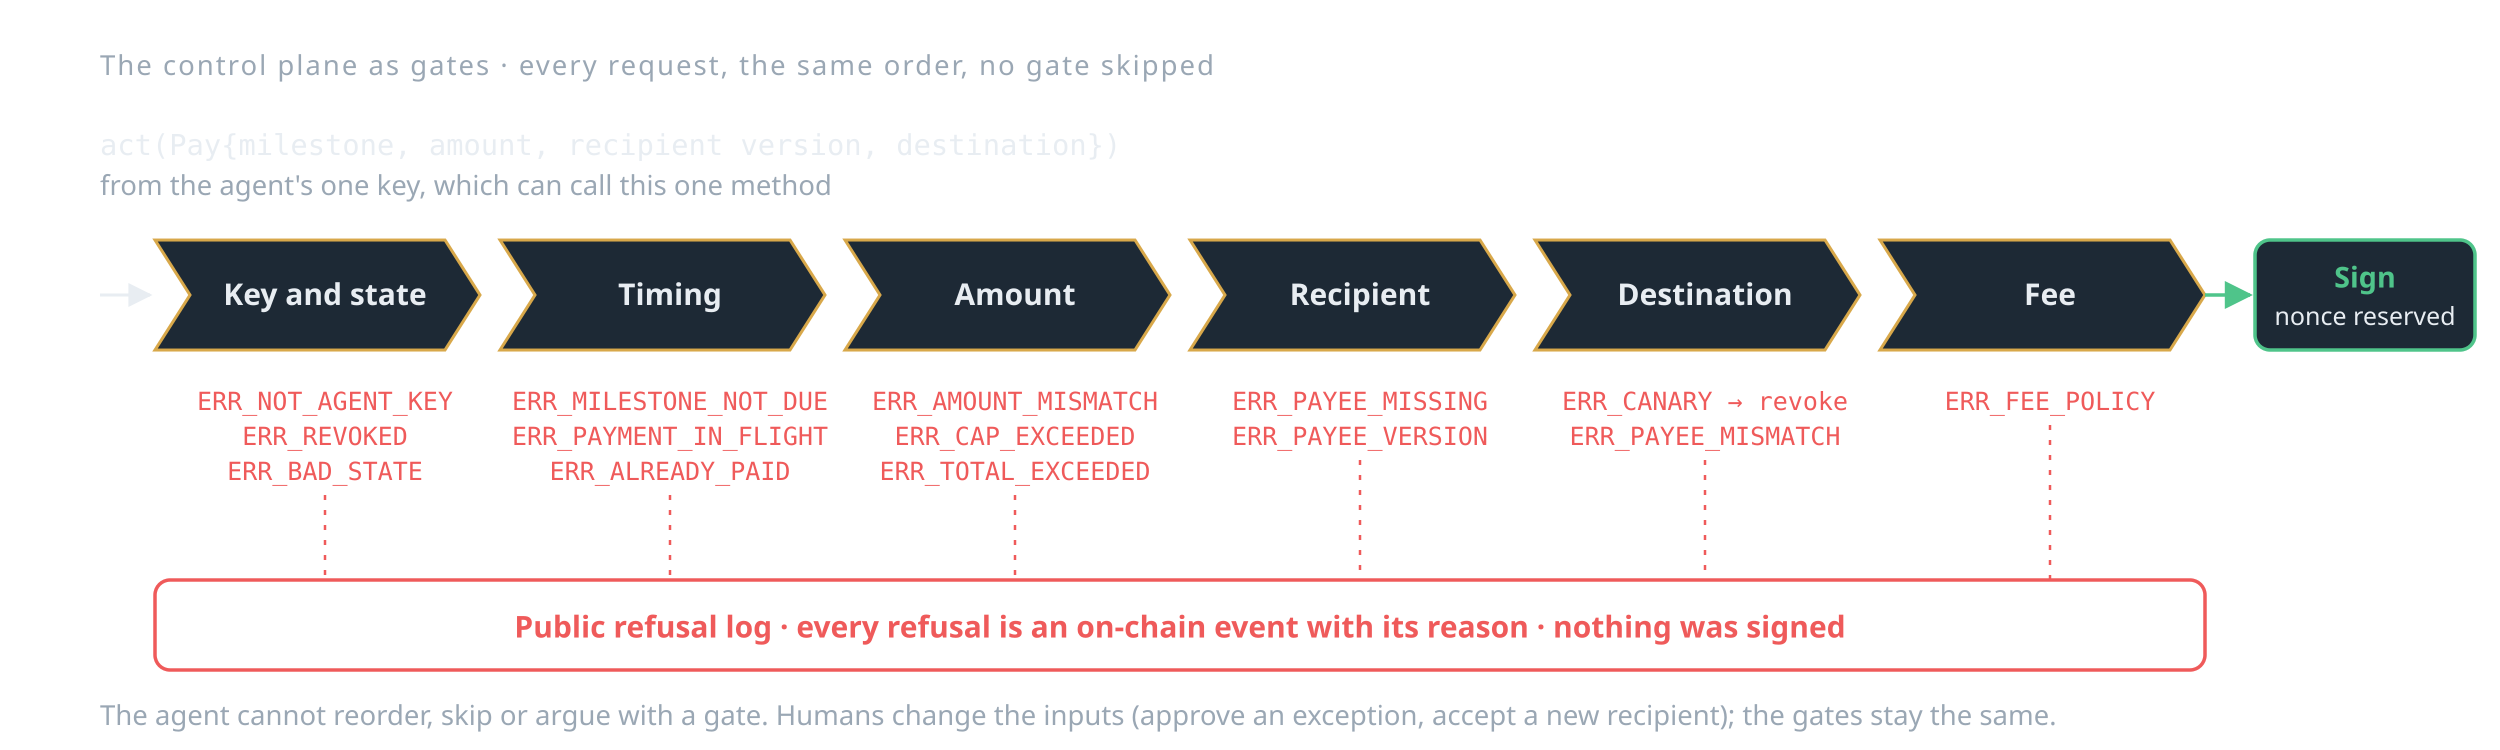
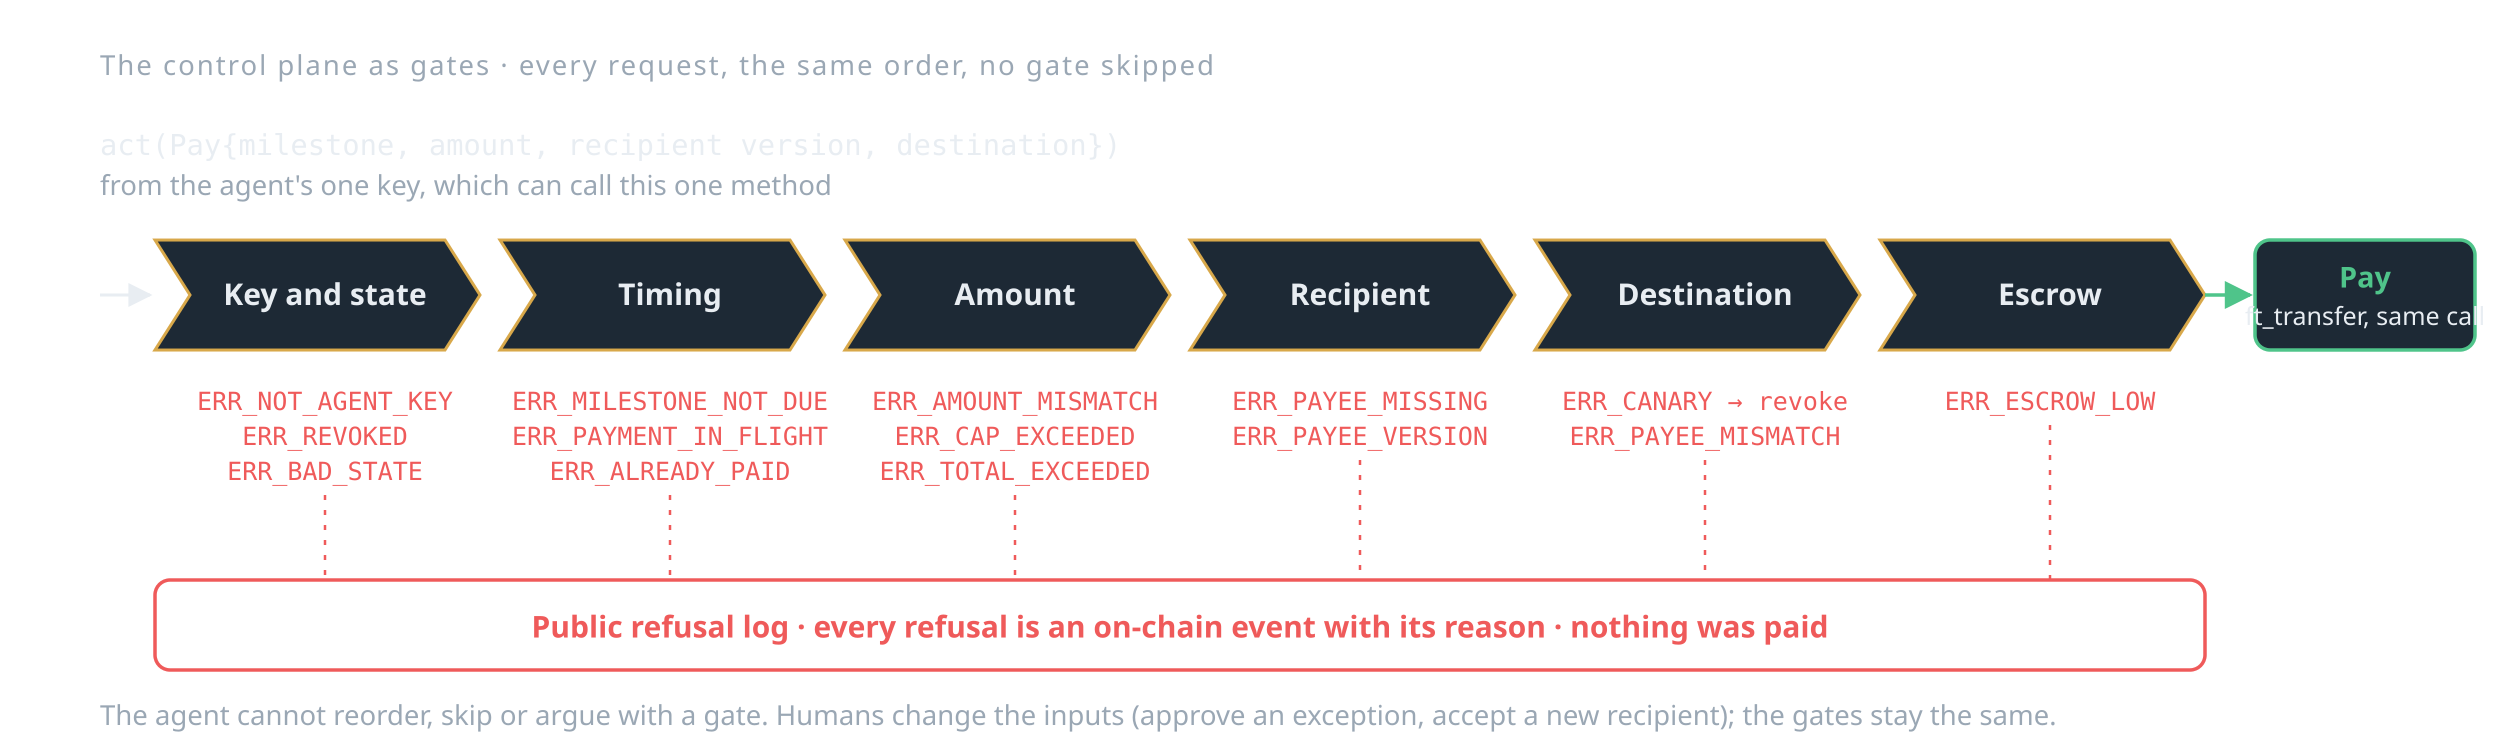
- <svg xmlns="http://www.w3.org/2000/svg" viewBox="0 0 1000 300" role="img" aria-label="The control plane as gates: every payment request from the agent's single key passes six checks in a fixed order, key and state, timing, amount, recipient, destination and fee; any gate refuses with a named error into the public refusal log, and only a request that passes all six gets a signature request." font-family="Satoshi, Manrope, system-ui, sans-serif" font-size="12" style="color:var(--fg,#e8edf2)">
+ <svg xmlns="http://www.w3.org/2000/svg" viewBox="0 0 1000 300" role="img" aria-label="The control plane as gates: every payment request from the agent's single key passes six checks in a fixed order, key and state, timing, amount, recipient, destination and escrow; any gate refuses with a named error into the public refusal log, and only a request that passes all six is paid in USDC on NEAR." font-family="Satoshi, Manrope, system-ui, sans-serif" font-size="12" style="color:var(--fg,#e8edf2)">
  <defs>
    <marker id="arr6" viewBox="0 0 10 10" refX="9" refY="5" markerWidth="8" markerHeight="8" orient="auto-start-reverse">
      <path d="M0 0 L10 5 L0 10 z" fill="currentColor" />
    </marker>
    <marker id="arr6-ok" viewBox="0 0 10 10" refX="9" refY="5" markerWidth="8" markerHeight="8" orient="auto-start-reverse">
      <path d="M0 0 L10 5 L0 10 z" style="fill:var(--pass,#4fc48a)" />
    </marker>
  </defs>
  <text x="40" y="30" font-size="11" letter-spacing="0.8" style="fill:var(--muted,#9aa7b4)">The control plane as gates · every request, the same order, no gate skipped</text>
  <text x="40" y="62" font-family="JetBrains Mono, ui-monospace, monospace" font-size="11.5" fill="currentColor">act(Pay{milestone, amount, recipient version, destination})</text>
  <text x="40" y="78" font-size="11" style="fill:var(--muted,#9aa7b4)">from the agent's one key, which can call this one method</text>
  <line x1="40" y1="118" x2="60" y2="118" stroke="currentColor" stroke-width="1.2" marker-end="url(#arr6)" />
  <g style="fill:var(--surface-2,#1d2935);stroke:var(--accent,#d8a84a)" stroke-width="1.2">
    <polygon points="62,96 178,96 192,118 178,140 62,140 76,118" />
    <polygon points="200,96 316,96 330,118 316,140 200,140 214,118" />
    <polygon points="338,96 454,96 468,118 454,140 338,140 352,118" />
    <polygon points="476,96 592,96 606,118 592,140 476,140 490,118" />
    <polygon points="614,96 730,96 744,118 730,140 614,140 628,118" />
    <polygon points="752,96 868,96 882,118 868,140 752,140 766,118" />
  </g>
  <g font-weight="600" text-anchor="middle" fill="currentColor">
    <text x="130" y="122">Key and state</text>
    <text x="268" y="122">Timing</text>
    <text x="406" y="122">Amount</text>
    <text x="544" y="122">Recipient</text>
    <text x="682" y="122">Destination</text>
-     <text x="820" y="122">Fee</text>
+     <text x="820" y="122">Escrow</text>
  </g>
  <line x1="882" y1="118" x2="900" y2="118" stroke-width="1.4" marker-end="url(#arr6-ok)" style="stroke:var(--pass,#4fc48a)" />
  <rect x="902" y="96" width="88" height="44" rx="6" style="fill:var(--surface-2,#1d2935);stroke:var(--pass,#4fc48a)" stroke-width="1.4" />
-   <text x="946" y="115" text-anchor="middle" font-weight="600" font-size="11.5" style="fill:var(--pass,#4fc48a)">Sign</text>
-   <text x="946" y="130" text-anchor="middle" font-size="10" fill="currentColor">nonce reserved</text>
+   <text x="946" y="115" text-anchor="middle" font-weight="600" font-size="11.5" style="fill:var(--pass,#4fc48a)">Pay</text>
+   <text x="946" y="130" text-anchor="middle" font-size="10" fill="currentColor">ft_transfer, same call</text>
  <g font-family="JetBrains Mono, ui-monospace, monospace" font-size="10" text-anchor="middle" style="fill:var(--refuse,#ef5a5a)">
    <text x="130" y="164">ERR_NOT_AGENT_KEY</text>
    <text x="130" y="178">ERR_REVOKED</text>
    <text x="130" y="192">ERR_BAD_STATE</text>
    <text x="268" y="164">ERR_MILESTONE_NOT_DUE</text>
    <text x="268" y="178">ERR_PAYMENT_IN_FLIGHT</text>
    <text x="268" y="192">ERR_ALREADY_PAID</text>
    <text x="406" y="164">ERR_AMOUNT_MISMATCH</text>
    <text x="406" y="178">ERR_CAP_EXCEEDED</text>
    <text x="406" y="192">ERR_TOTAL_EXCEEDED</text>
    <text x="544" y="164">ERR_PAYEE_MISSING</text>
    <text x="544" y="178">ERR_PAYEE_VERSION</text>
    <text x="682" y="164">ERR_CANARY → revoke</text>
    <text x="682" y="178">ERR_PAYEE_MISMATCH</text>
-     <text x="820" y="164">ERR_FEE_POLICY</text>
+     <text x="820" y="164">ERR_ESCROW_LOW</text>
  </g>
  <g stroke-dasharray="2 4" style="stroke:var(--refuse,#ef5a5a)">
    <line x1="130" y1="198" x2="130" y2="232" />
    <line x1="268" y1="198" x2="268" y2="232" />
    <line x1="406" y1="198" x2="406" y2="232" />
    <line x1="544" y1="184" x2="544" y2="232" />
    <line x1="682" y1="184" x2="682" y2="232" />
    <line x1="820" y1="170" x2="820" y2="232" />
  </g>
  <rect x="62" y="232" width="820" height="36" rx="6" fill="none" style="stroke:var(--refuse,#ef5a5a)" stroke-width="1.4" />
-   <text x="472" y="255" text-anchor="middle" font-weight="600" style="fill:var(--refuse,#ef5a5a)">Public refusal log · every refusal is an on-chain event with its reason · nothing was signed</text>
+   <text x="472" y="255" text-anchor="middle" font-weight="600" style="fill:var(--refuse,#ef5a5a)">Public refusal log · every refusal is an on-chain event with its reason · nothing was paid</text>
  <text x="40" y="290" font-size="11" style="fill:var(--muted,#9aa7b4)">The agent cannot reorder, skip or argue with a gate. Humans change the inputs (approve an exception, accept a new recipient); the gates stay the same.</text>
</svg>
